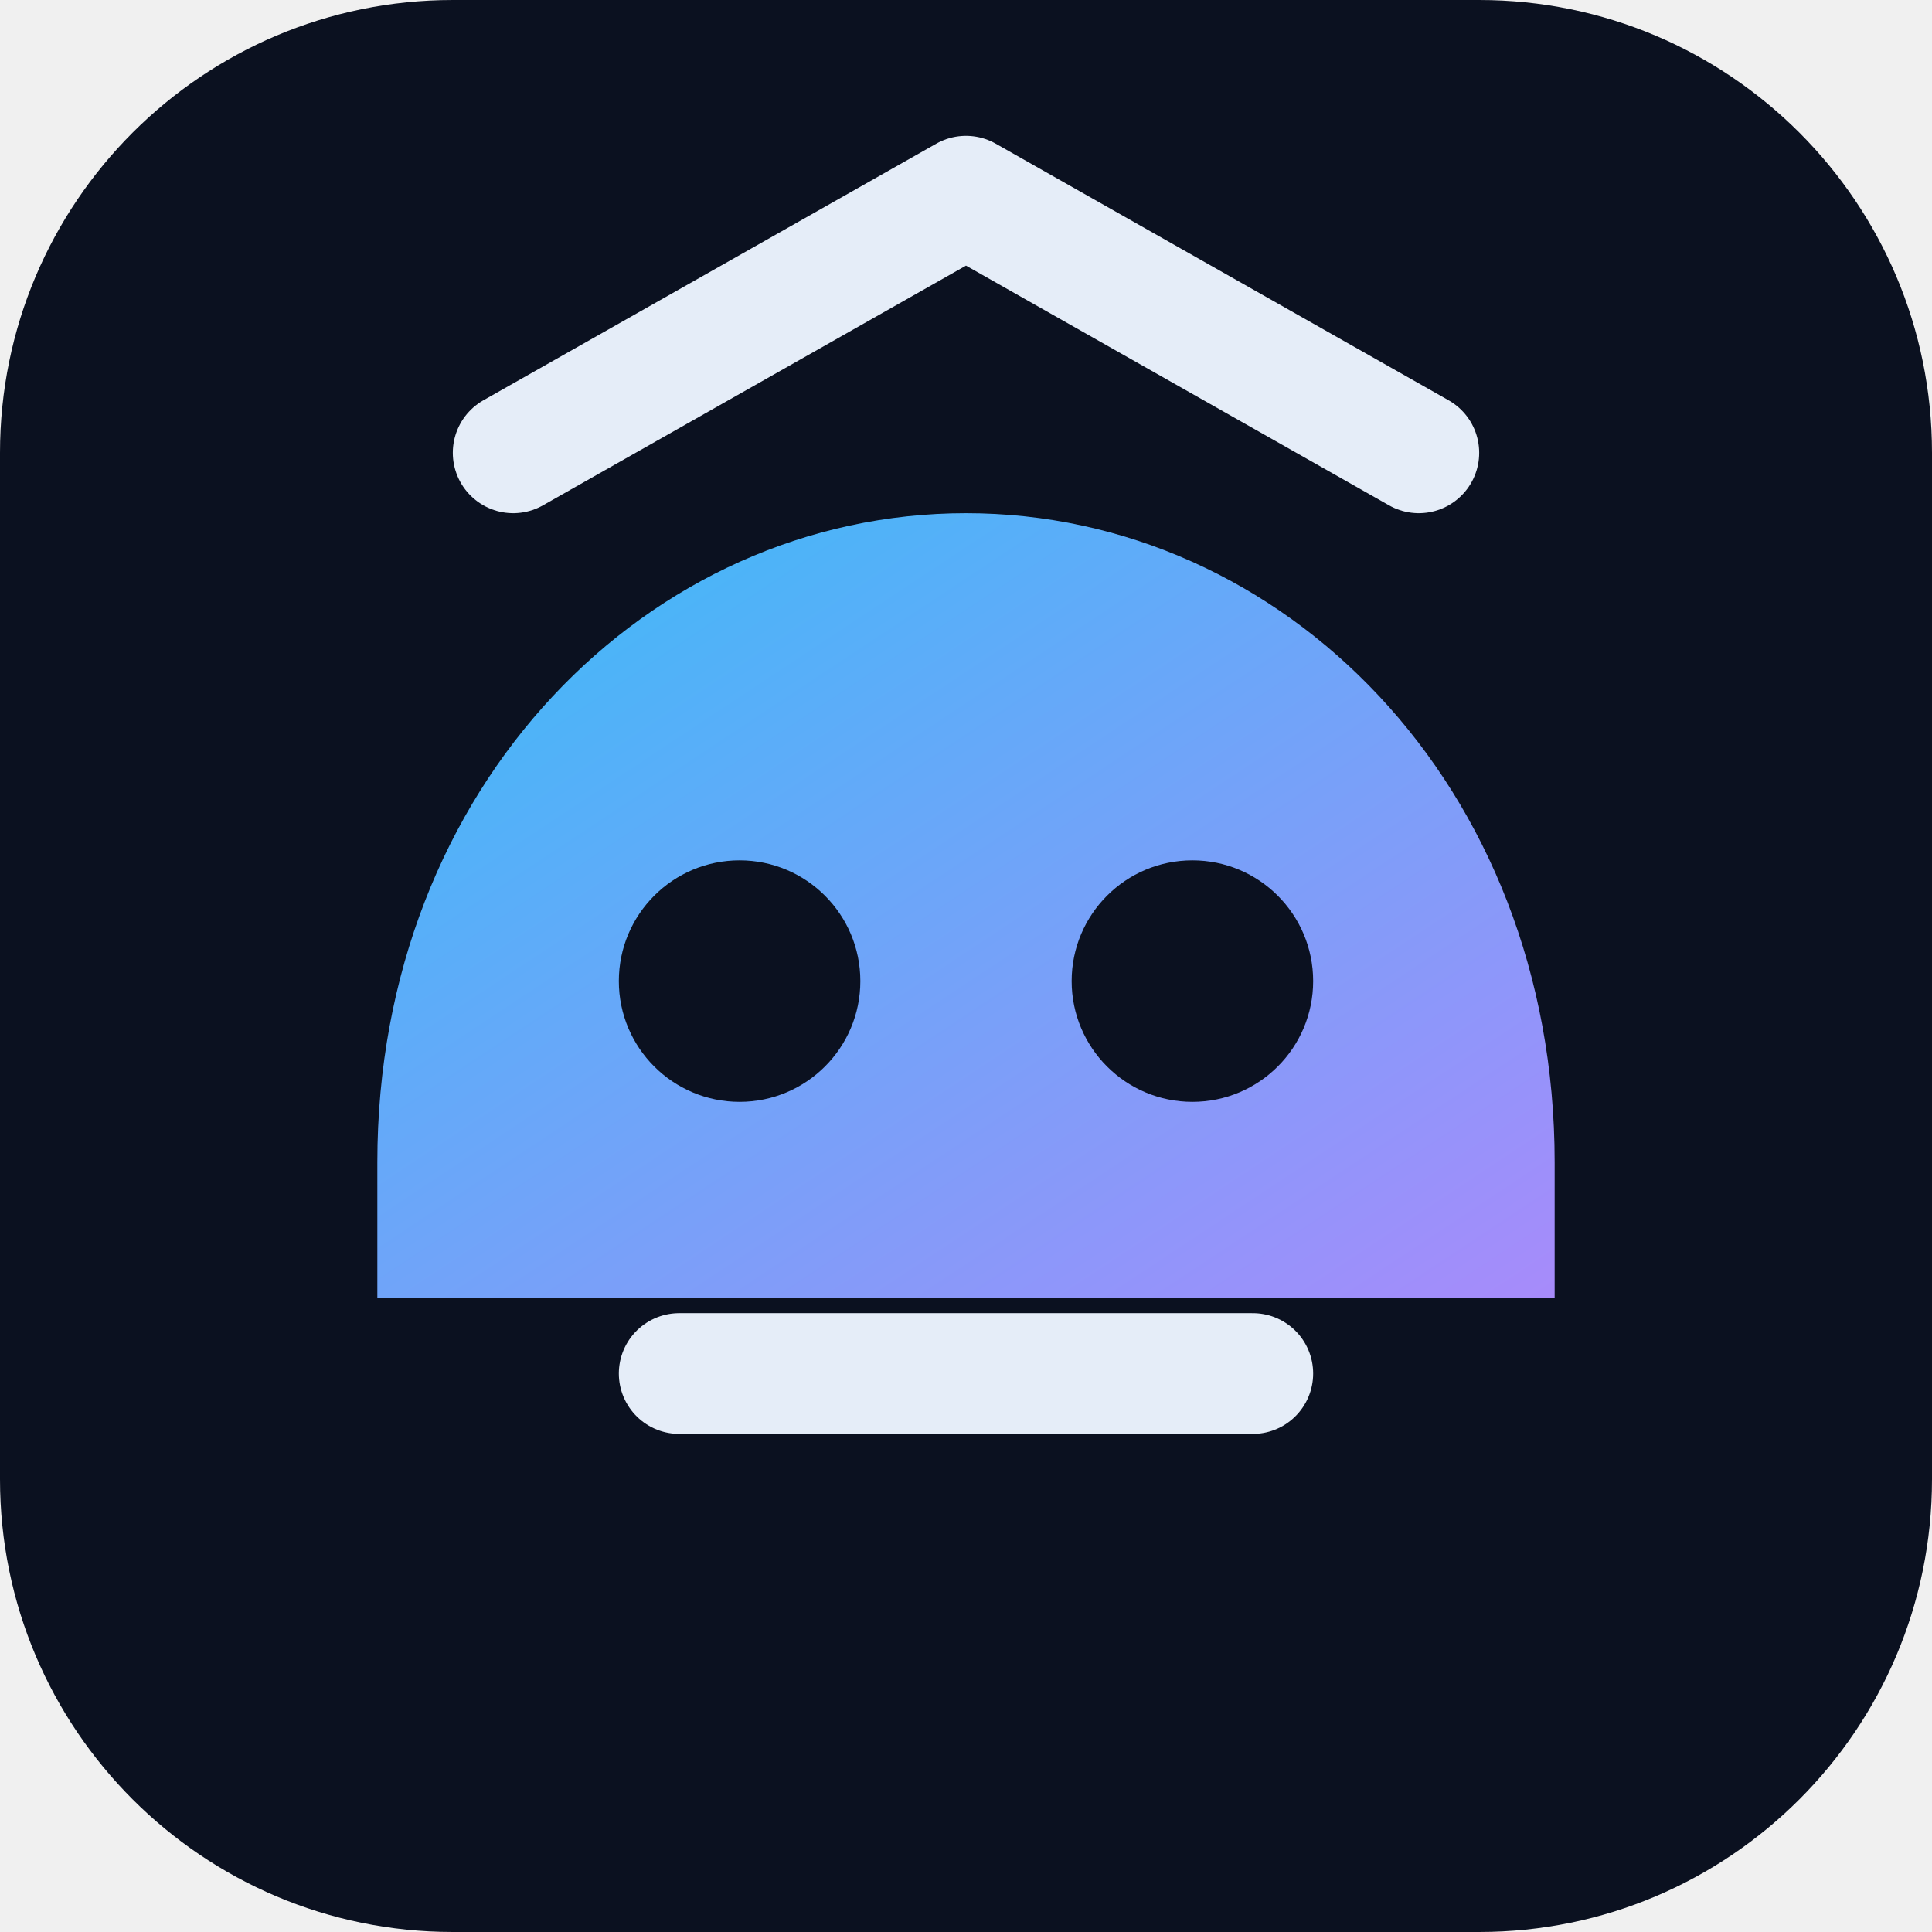
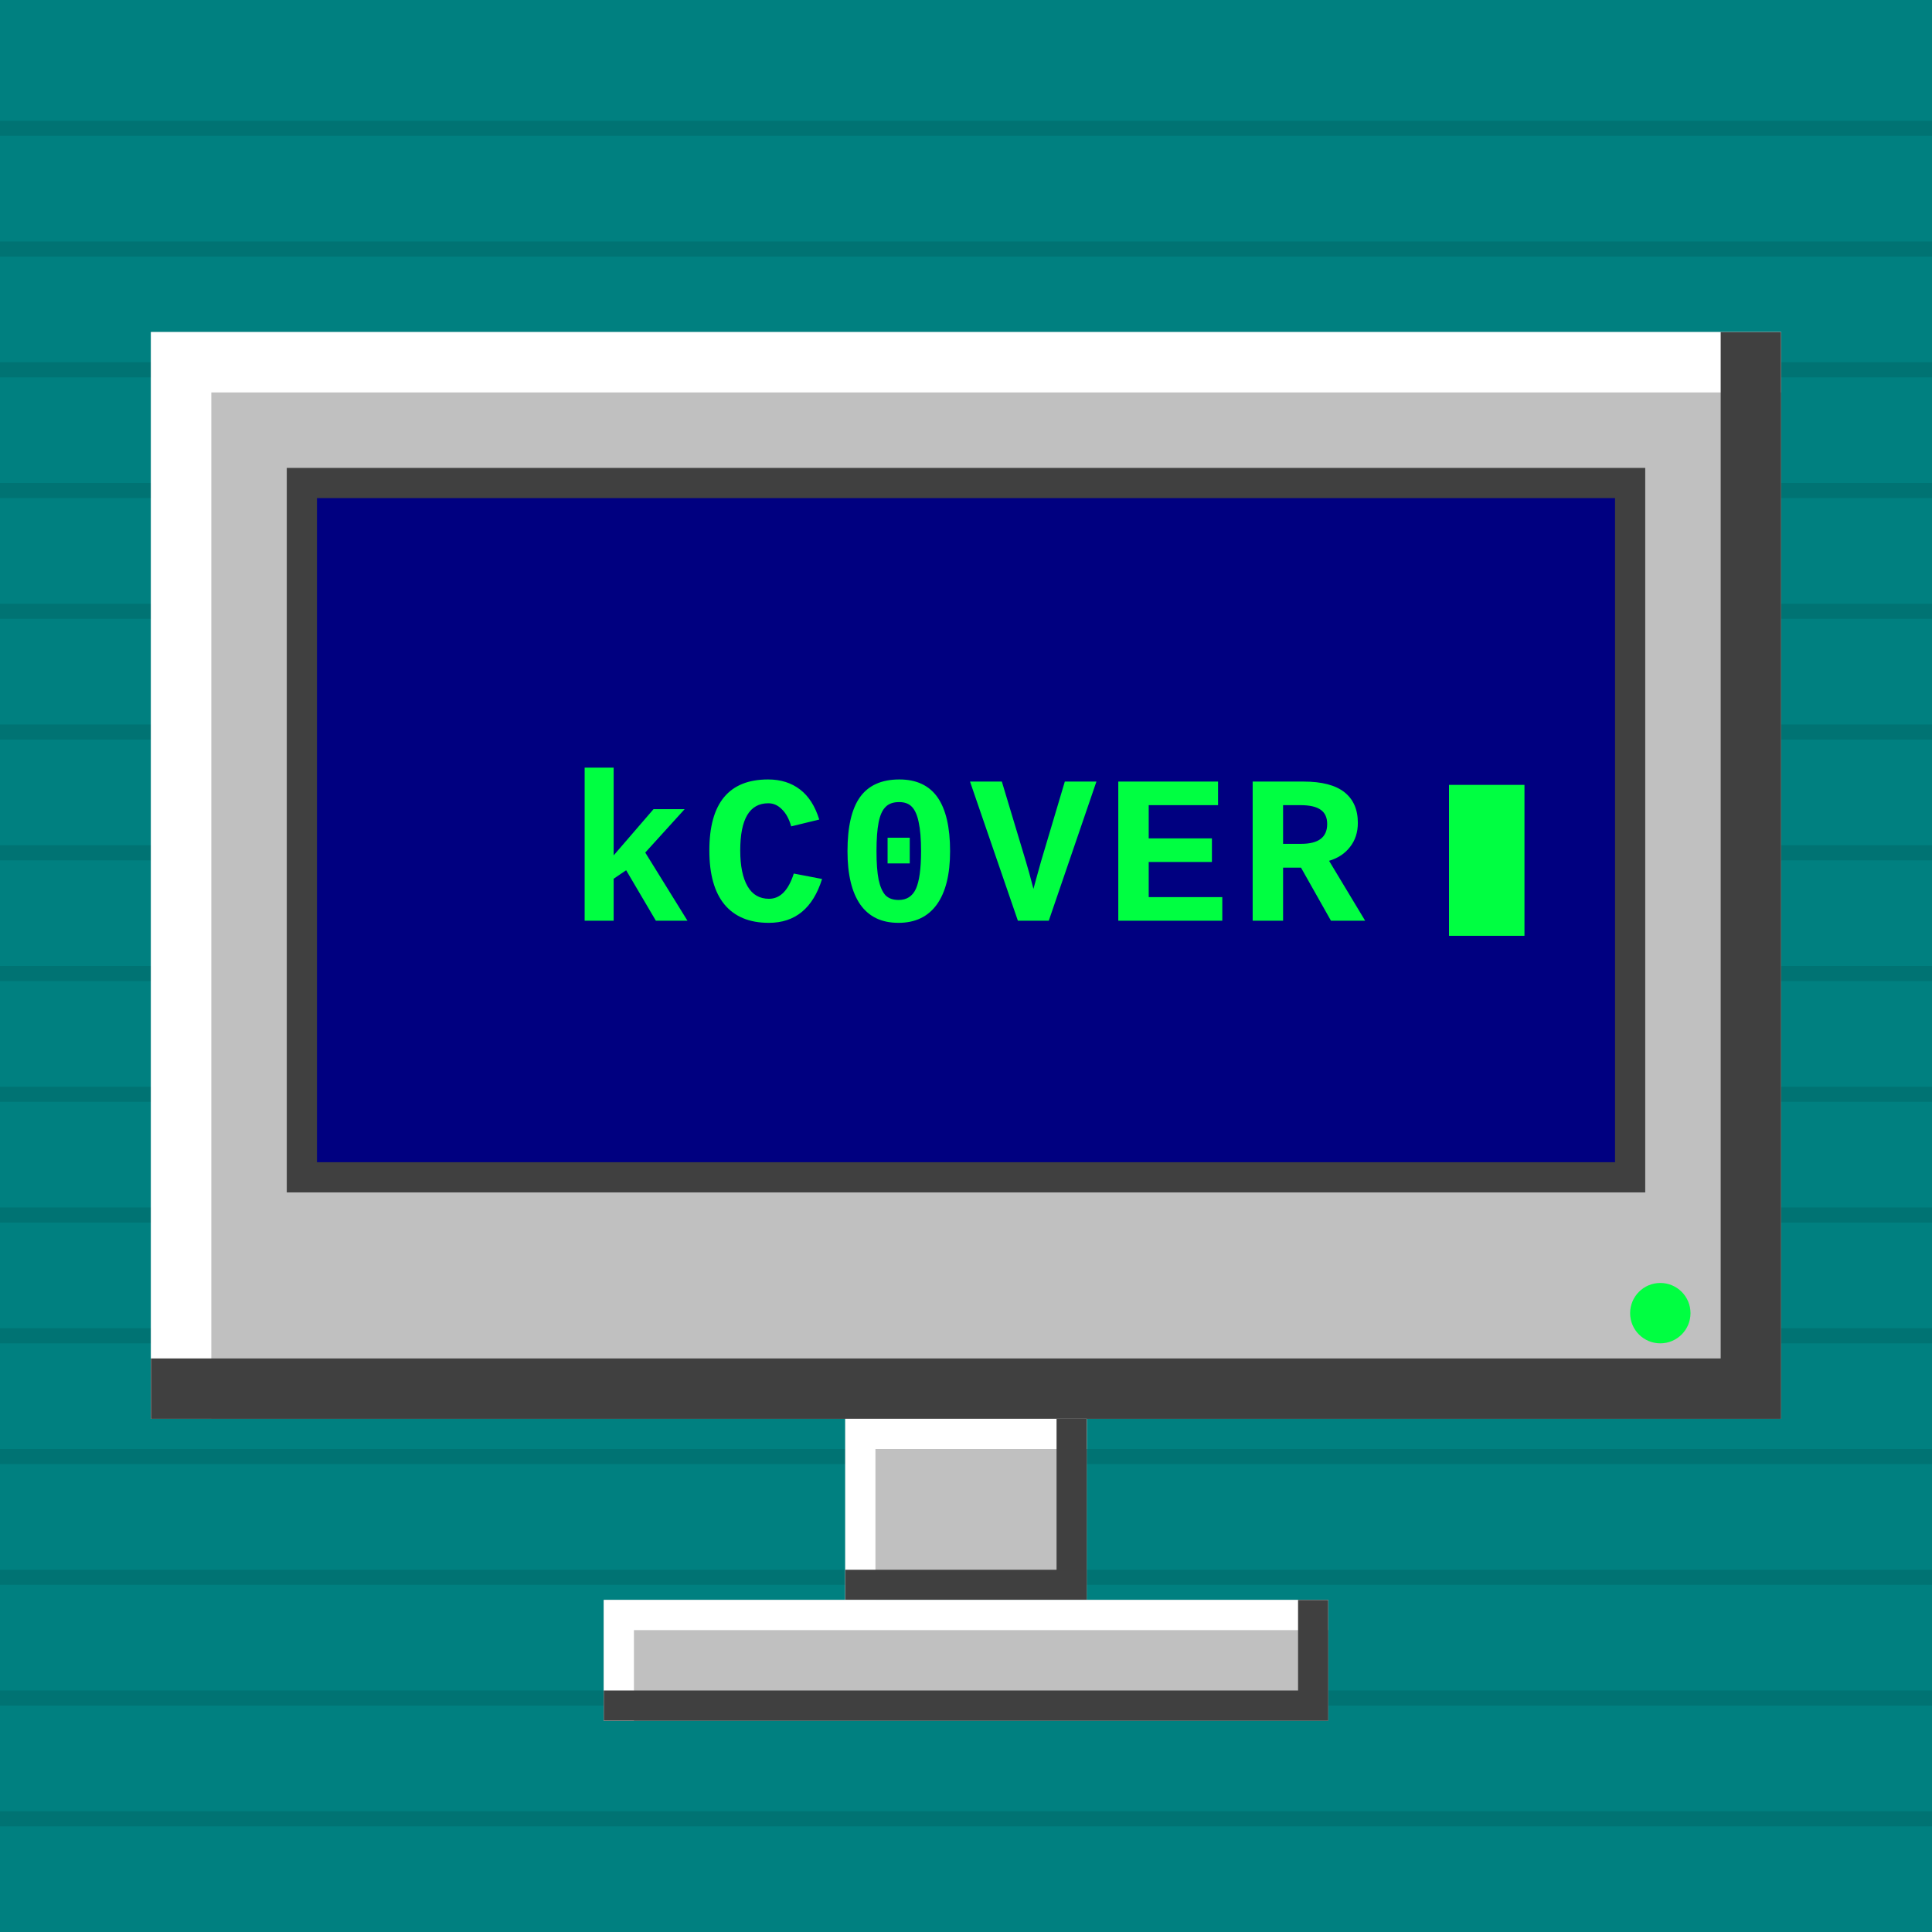
<svg xmlns="http://www.w3.org/2000/svg" viewBox="0 0 128 128">
-   <defs>
-     <linearGradient id="g" x1="0" x2="1" y1="0" y2="1">
-       <stop stop-color="#38bdf8" />
-       <stop offset="1" stop-color="#a78bfa" />
-     </linearGradient>
-   </defs>
-   <rect width="128" height="128" rx="30" fill="#0b1120" />
-   <path d="M25 77c0-25 18-43 39-43s39 18 39 43v9H25v-9Z" fill="url(#g)" />
-   <circle cx="49" cy="65" r="8" fill="#0b1120" />
-   <circle cx="79" cy="65" r="8" fill="#0b1120" />
-   <path d="M45 91h38" stroke="#e5edf8" stroke-width="8" stroke-linecap="round" />
-   <path d="M34 30 64 13l30 17" fill="none" stroke="#e5edf8" stroke-width="8" stroke-linecap="round" stroke-linejoin="round" />
+   <rect width="128" height="128" fill="#008080" />
+   <g opacity="0.10" fill="#000000">
+     <rect y="8" width="128" height="1" />
+     <rect y="16" width="128" height="1" />
+     <rect y="24" width="128" height="1" />
+     <rect y="32" width="128" height="1" />
+     <rect y="40" width="128" height="1" />
+     <rect y="48" width="128" height="1" />
+     <rect y="56" width="128" height="1" />
+     <rect y="64" width="128" height="1" />
+     <rect y="72" width="128" height="1" />
+     <rect y="80" width="128" height="1" />
+     <rect y="88" width="128" height="1" />
+     <rect y="96" width="128" height="1" />
+     <rect y="104" width="128" height="1" />
+     <rect y="112" width="128" height="1" />
+     <rect y="120" width="128" height="1" />
+   </g>
+   <rect x="10" y="22" width="108" height="72" fill="#C0C0C0" />
+   <path d="M10 22h108v4H10zM10 22h4v72h-4z" fill="#FFFFFF" />
+   <path d="M114 22h4v72h-4zM10 90h108v4H10z" fill="#404040" />
+   <rect x="20" y="32" width="88" height="46" fill="#000080" />
+   <rect x="20" y="32" width="88" height="46" fill="none" stroke="#404040" stroke-width="2" />
+   <text x="64" y="61" text-anchor="middle" font-family="'Courier New', monospace" font-size="14" font-weight="bold" fill="#00FF41" letter-spacing="0.5">kC0VER</text>
+   <rect x="96" y="52" width="5" height="10" fill="#00FF41" />
+   <circle cx="110" cy="87" r="2" fill="#00FF41" />
+   <rect x="56" y="94" width="16" height="12" fill="#C0C0C0" />
+   <path d="M56 94h16v2H56zM56 94h2v12h-2z" fill="#FFFFFF" />
+   <path d="M70 94h2v12h-2zM56 104h16v2H56z" fill="#404040" />
+   <rect x="40" y="106" width="48" height="8" fill="#C0C0C0" />
+   <path d="M40 106h48v2H40zM40 106h2v8h-2z" fill="#FFFFFF" />
+   <path d="M86 106h2v8h-2zM40 112h48v2H40z" fill="#404040" />
</svg>
